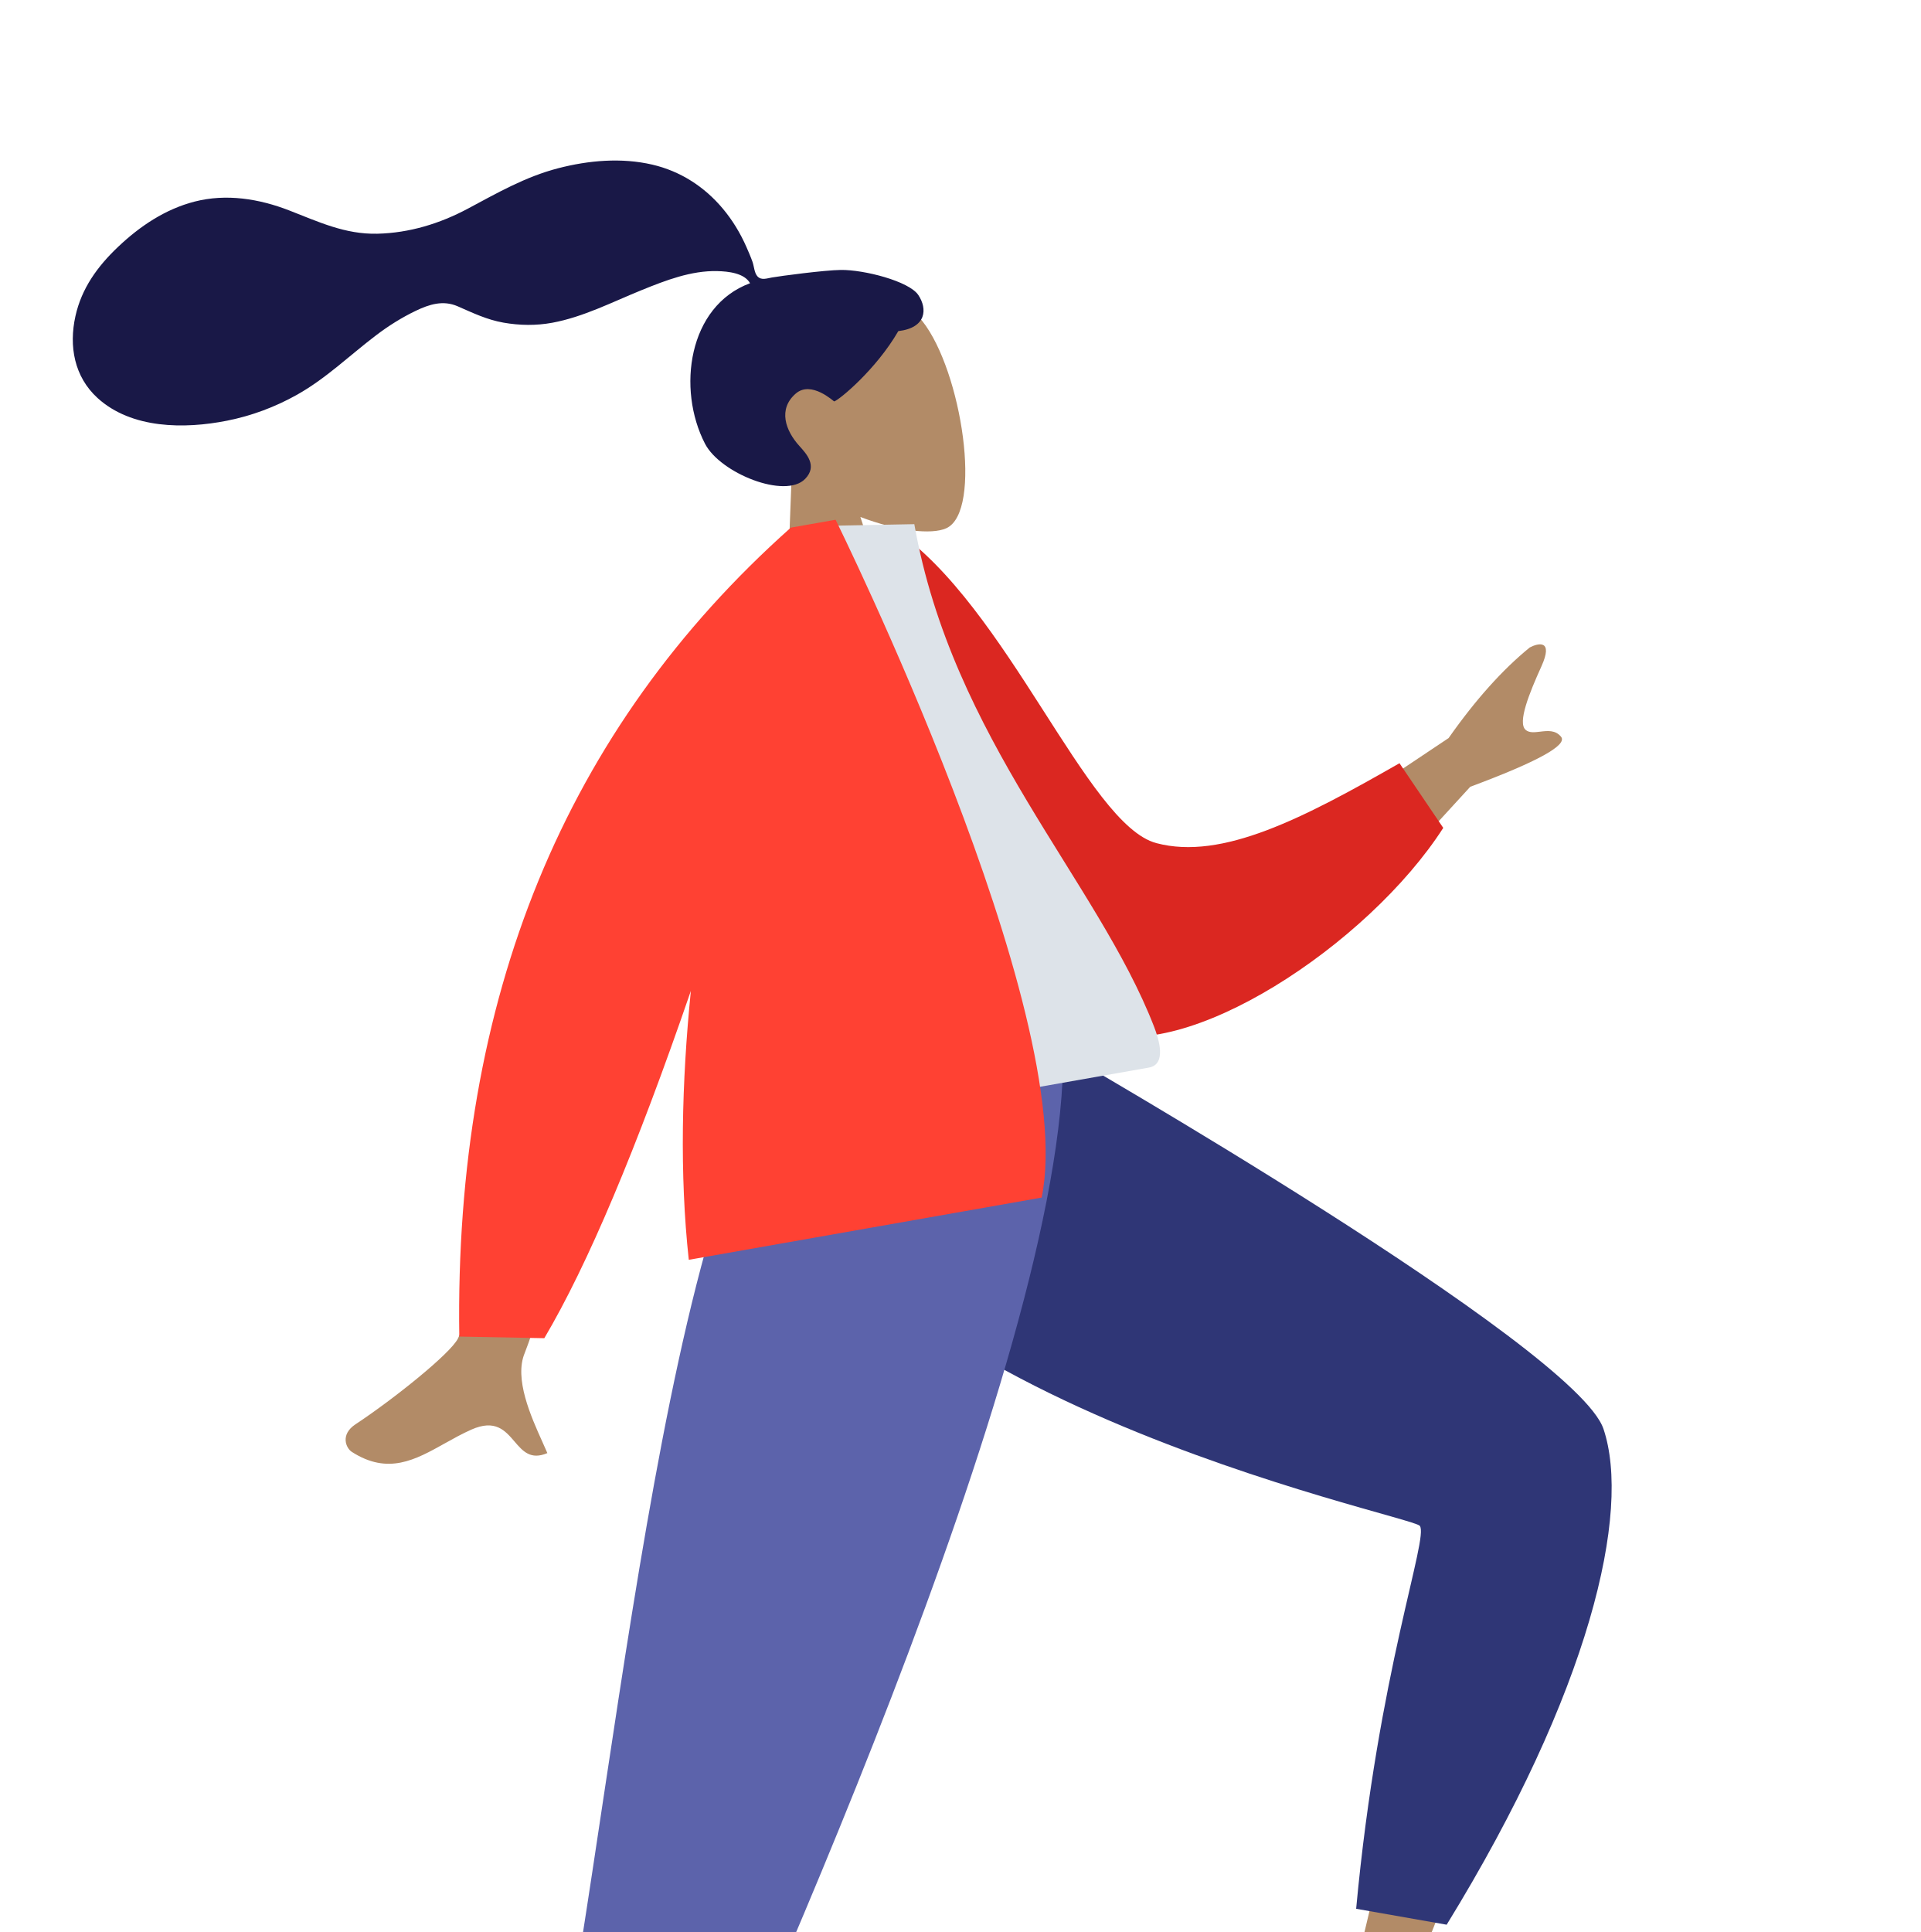
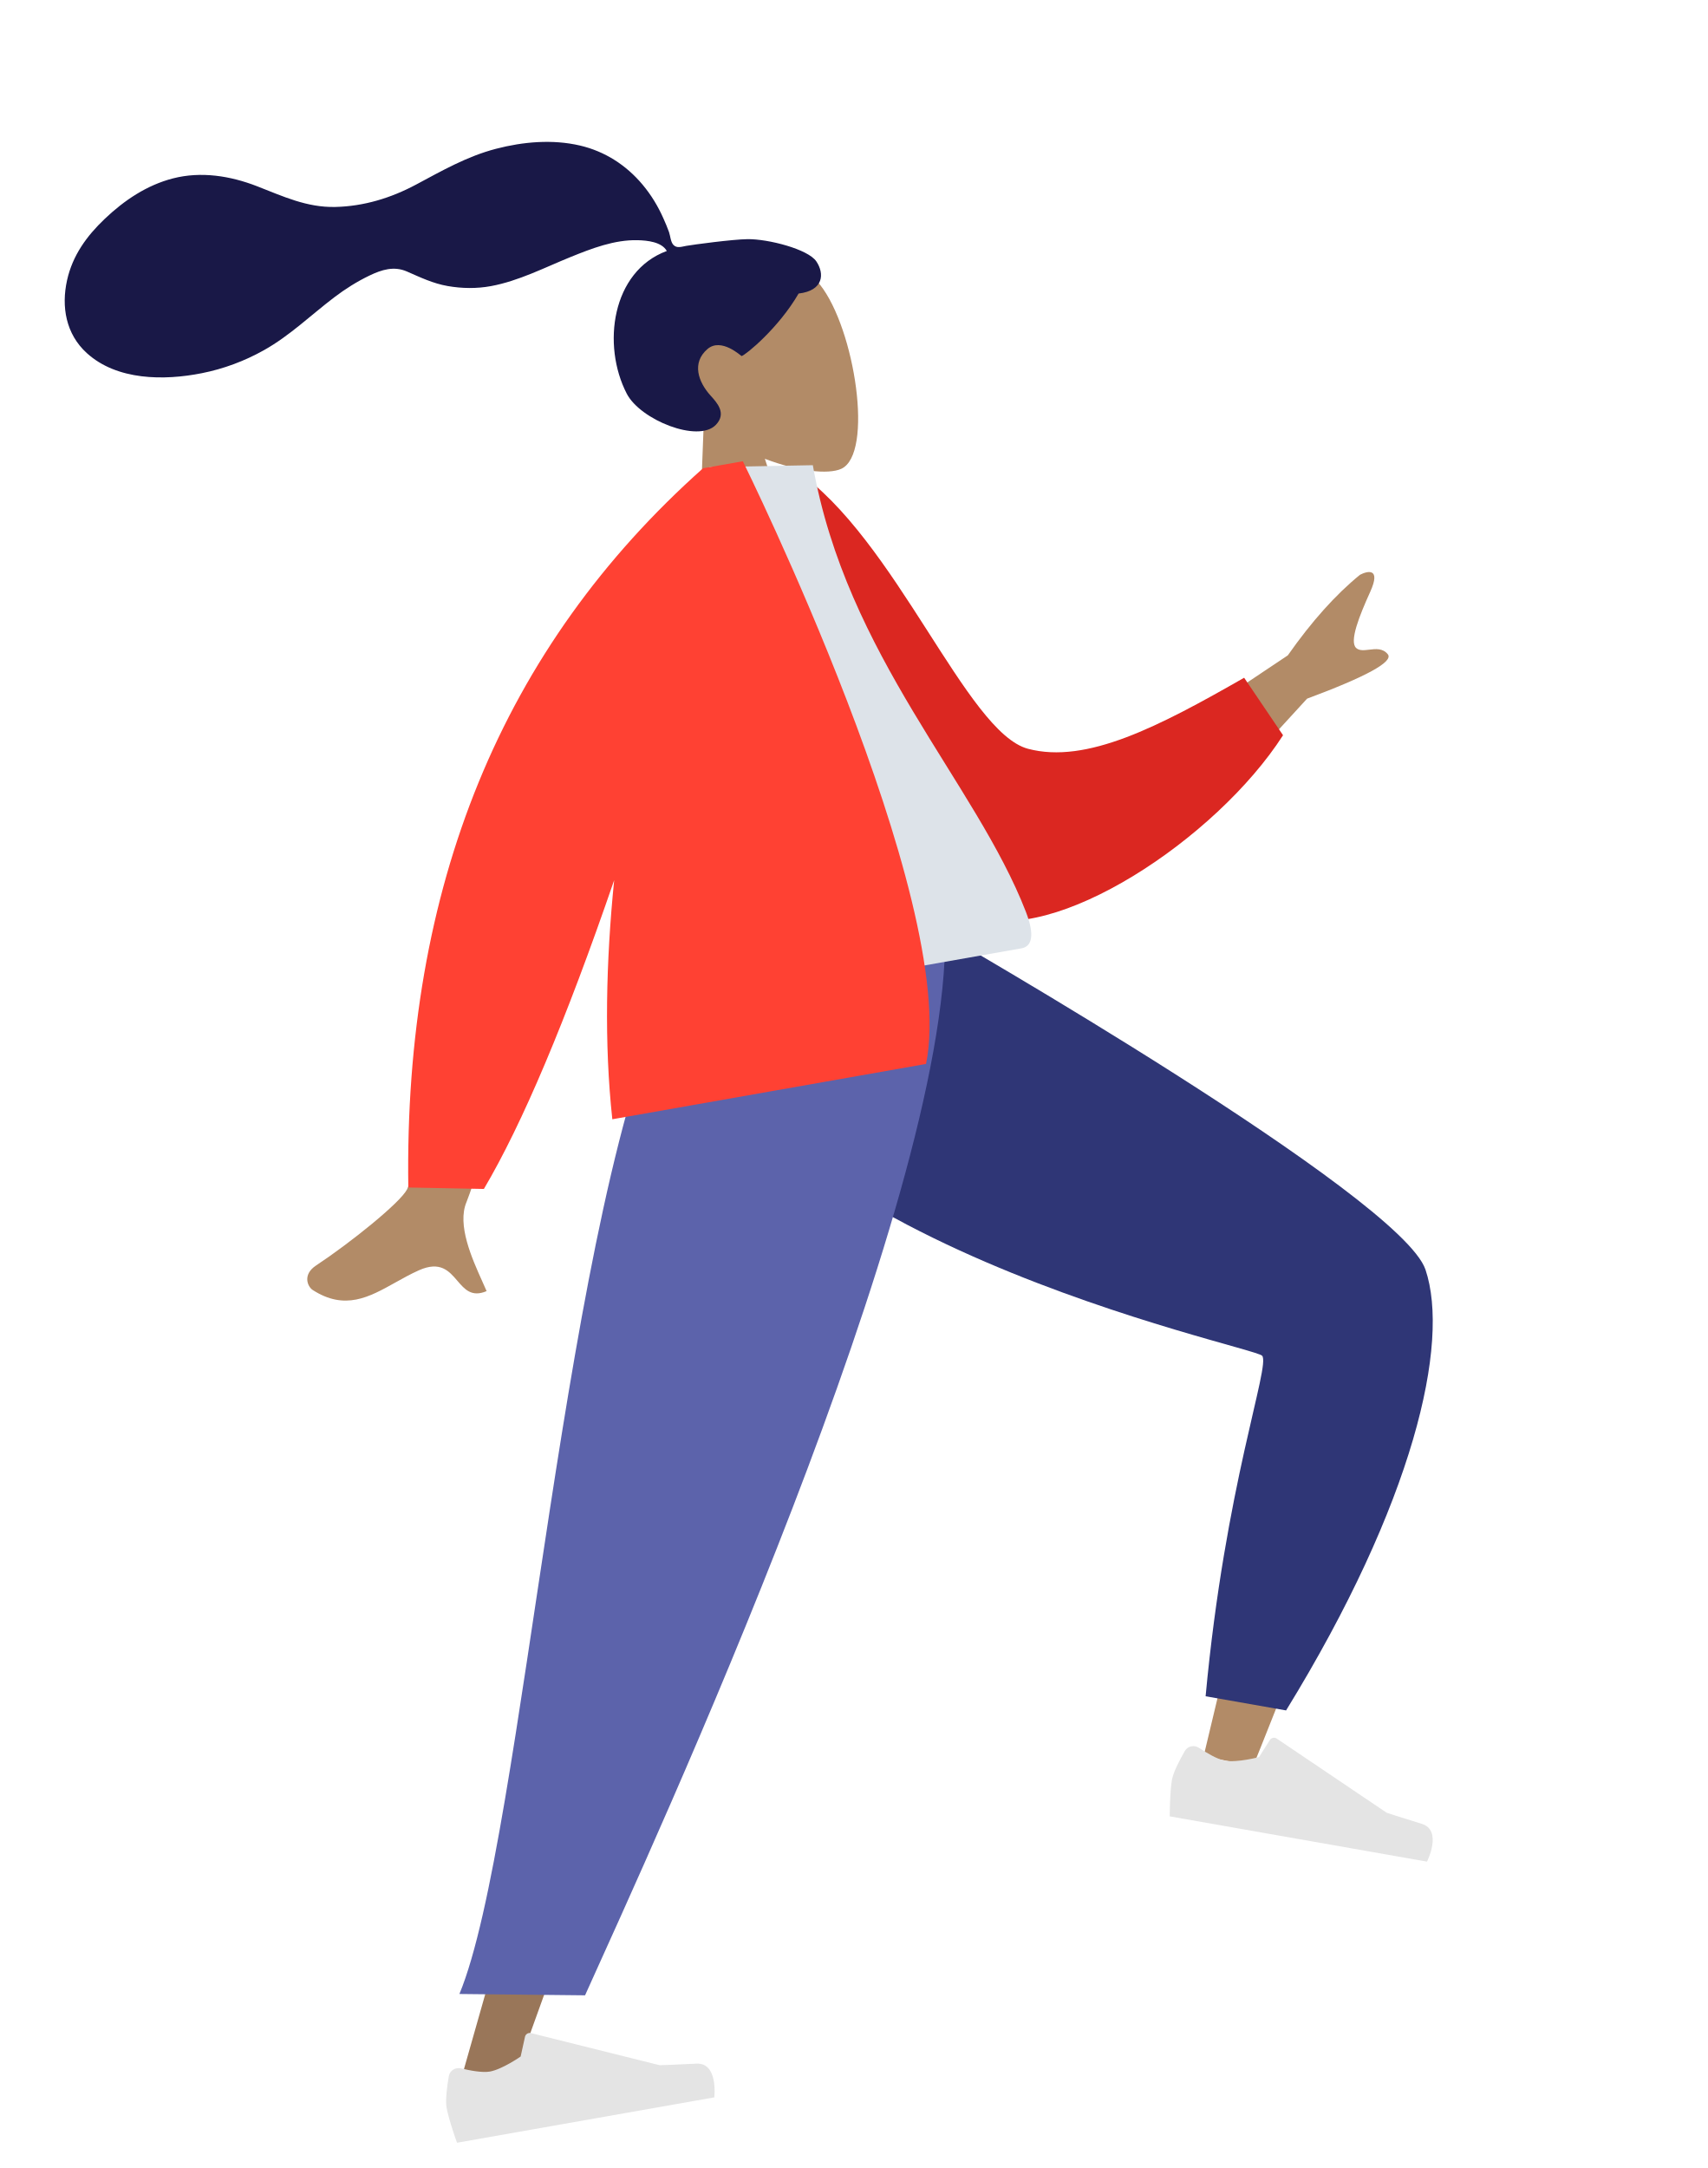
- <svg xmlns="http://www.w3.org/2000/svg" width="349" height="351" viewBox="0 0 349 351" fill="none">
-   <path fill-rule="evenodd" clip-rule="evenodd" d="M156.326 93.922C163.014 96.478 169.266 97.18 171.93 95.974C178.61 92.949 174.77 67.41 167.589 58.341C160.409 49.272 131.811 49.81 133.91 69.917C134.639 76.895 138.637 82.533 143.826 86.793L142.409 123.891L164.828 119.938L156.326 93.922Z" fill="#B28B67" />
-   <path fill-rule="evenodd" clip-rule="evenodd" d="M152.774 49.042C149.735 49.082 141.721 50.154 140.253 50.413C139.316 50.578 138.337 50.97 137.631 50.212C137.053 49.592 137.011 48.378 136.732 47.59C136.408 46.673 136.019 45.781 135.629 44.891C134.518 42.359 133.1 40.014 131.32 37.892C127.981 33.91 123.621 31.099 118.535 29.912C112.917 28.602 106.916 29.134 101.376 30.577C95.448 32.121 90.353 35.053 85.002 37.91C79.904 40.633 74.36 42.328 68.549 42.462C62.694 42.597 57.845 40.287 52.523 38.221C47.074 36.107 41.103 35.148 35.363 36.623C30.004 37.999 25.39 41.111 21.422 44.88C17.71 48.406 14.833 52.368 13.707 57.43C12.495 62.874 13.479 68.443 17.733 72.316C23.9 77.929 33.517 77.967 41.242 76.432C45.71 75.545 49.971 73.955 53.945 71.729C59.244 68.76 63.535 64.555 68.339 60.909C70.594 59.199 72.972 57.701 75.526 56.474C78.004 55.283 80.512 54.495 83.148 55.643C85.937 56.858 88.461 58.089 91.5 58.621C94.415 59.132 97.416 59.176 100.331 58.639C106.003 57.594 111.293 54.849 116.602 52.698C120.931 50.945 125.576 49.139 130.325 49.253C132.307 49.301 135.242 49.603 136.282 51.457C125.017 55.603 122.968 70.703 128.098 80.617C130.867 85.968 142.675 90.713 146.287 87.006C148.576 84.657 146.548 82.462 145.23 81.009C142.706 78.226 141.322 74.324 144.587 71.501C147.403 69.066 151.5 72.946 151.562 72.93C152.415 72.71 159.15 67.192 163.219 60.155C168.353 59.558 168.537 56.094 166.844 53.586C165.151 51.078 156.974 48.988 152.774 49.042Z" fill="#191847" />
-   <path fill-rule="evenodd" clip-rule="evenodd" d="M138.759 200.529C144.481 223.151 264.672 271.527 265.637 273.309C266.281 274.497 245.999 359.043 245.999 359.043L256.113 361.048C256.113 361.048 293.797 268.651 289.545 260.263C283.459 248.254 190.803 191.604 190.803 191.604L138.759 200.529Z" fill="#B28B67" />
-   <path fill-rule="evenodd" clip-rule="evenodd" d="M246.405 346.781L262.852 349.675C288.966 307.198 296.396 274.64 291.344 259.609C286.292 244.579 192.916 191.038 192.916 191.038L137.66 200.781C148.904 253.522 256.218 275.178 257.96 277.203C259.701 279.228 250.394 303.709 246.405 346.781Z" fill="#2F3676" />
-   <path fill-rule="evenodd" clip-rule="evenodd" d="M151.21 198.334L123.367 322.525L93.198 428.688L104.384 426.715L189.13 191.648L151.21 198.334Z" fill="#997659" />
-   <path fill-rule="evenodd" clip-rule="evenodd" d="M93.897 407.616L119.575 407.889C133.817 376.276 193.844 246.365 193.163 190.937L137.827 200.694C115.244 244.832 107.158 375.694 93.897 407.616Z" fill="#5C63AB" />
-   <path fill-rule="evenodd" clip-rule="evenodd" d="M263.203 134.09L232.086 154.871L245.293 166.788L267.137 142.939C279.346 138.393 284.847 135.368 283.639 133.862C282.62 132.593 281.171 132.767 279.837 132.927C278.798 133.051 277.828 133.168 277.184 132.587C275.715 131.261 277.835 125.99 280.061 121.075C282.287 116.159 279.504 116.813 277.951 117.628C272.988 121.665 268.072 127.152 263.203 134.09ZM116.174 183.43L96.429 183.004C89.512 219.429 85.098 239.499 83.187 243.216C81.786 245.941 71.623 254.115 64.588 258.765C61.764 260.631 62.877 263.102 63.92 263.772C70.497 267.995 75.433 265.238 80.807 262.236C82.362 261.368 83.954 260.478 85.634 259.732C89.98 257.8 91.776 259.897 93.474 261.878C94.977 263.632 96.402 265.296 99.452 263.994C99.197 263.395 98.896 262.726 98.571 262.004C96.469 257.338 93.371 250.457 95.346 245.793C96.359 243.399 103.302 222.612 116.174 183.43Z" fill="#B28B67" />
-   <path fill-rule="evenodd" clip-rule="evenodd" d="M154.754 99.032L162.56 96.23C183.097 110.168 197.467 149.822 210.107 153.177C222.057 156.35 236.844 148.633 254.28 138.66L262.23 150.409C248.547 171.713 215.243 193.547 199.079 187.285C173.236 177.274 158.947 127.762 154.754 99.032Z" fill="#DB2721" />
-   <path fill-rule="evenodd" clip-rule="evenodd" d="M137.523 206.514C137.523 206.514 185.939 197.976 208.751 193.954C212.006 193.38 210.563 188.783 209.674 186.491C199.411 160.043 173.005 134.239 166.127 95.228L145.012 95.625C132.844 125.988 132.908 160.717 137.523 206.514Z" fill="#DDE3E9" />
-   <path fill-rule="evenodd" clip-rule="evenodd" d="M143.921 95.817L143.687 95.859C102.617 132.419 82.539 181.407 83.452 242.824L98.898 243.119C106.754 229.838 115.63 208.805 125.526 180.019C123.857 196.603 123.461 213.379 125.148 228.879L189.265 217.574C196.139 183.977 151.822 94.424 151.822 94.424L147.395 95.205L143.921 95.817Z" fill="#FF4133" />
+ <svg xmlns="http://www.w3.org/2000/svg" width="349" height="443" viewBox="0 0 349 443" fill="none">
+   <path fill-rule="evenodd" clip-rule="evenodd" d="M156.326 93.749C163.014 96.304 169.266 97.006 171.93 95.8C178.61 92.775 174.77 67.236 167.589 58.167C160.409 49.099 131.811 49.636 133.91 69.743C134.639 76.722 138.637 82.359 143.826 86.62L142.409 123.717L164.828 119.764L156.326 93.749Z" fill="#B28B67" />
+   <path fill-rule="evenodd" clip-rule="evenodd" d="M152.774 48.868C149.735 48.908 141.721 49.98 140.253 50.239C139.316 50.404 138.337 50.796 137.631 50.039C137.053 49.419 137.011 48.205 136.732 47.416C136.408 46.499 136.019 45.607 135.629 44.717C134.518 42.186 133.1 39.841 131.32 37.718C127.981 33.736 123.621 30.925 118.535 29.738C112.917 28.428 106.916 28.96 101.376 30.403C95.448 31.948 90.353 34.88 85.002 37.736C79.904 40.459 74.36 42.154 68.549 42.288C62.694 42.424 57.845 40.114 52.523 38.048C47.074 35.933 41.103 34.974 35.363 36.449C30.004 37.825 25.39 40.937 21.422 44.706C17.71 48.232 14.833 52.195 13.707 57.256C12.495 62.701 13.479 68.269 17.733 72.142C23.9 77.756 33.517 77.793 41.242 76.258C45.71 75.371 49.971 73.781 53.945 71.555C59.244 68.586 63.535 64.381 68.339 60.736C70.594 59.025 72.972 57.527 75.526 56.3C78.004 55.109 80.512 54.321 83.148 55.469C85.937 56.684 88.461 57.915 91.5 58.448C94.415 58.958 97.416 59.002 100.331 58.465C106.003 57.42 111.293 54.675 116.602 52.524C120.931 50.771 125.576 48.965 130.325 49.08C132.307 49.127 135.242 49.43 136.282 51.284C125.017 55.43 122.968 70.529 128.098 80.443C130.867 85.795 142.675 90.539 146.287 86.832C148.576 84.484 146.548 82.288 145.23 80.835C142.706 78.052 141.322 74.15 144.587 71.327C147.403 68.892 151.5 72.772 151.562 72.757C152.415 72.536 159.15 67.018 163.219 59.981C168.353 59.385 168.537 55.92 166.844 53.412C165.151 50.904 156.974 48.814 152.774 48.868Z" fill="#191847" />
+   <path fill-rule="evenodd" clip-rule="evenodd" d="M138.759 200.356C144.481 222.977 264.672 271.354 265.637 273.135C266.281 274.323 245.999 358.869 245.999 358.869L256.113 360.875C256.113 360.875 293.797 268.477 289.545 260.089C283.459 248.081 190.803 191.43 190.803 191.43L138.759 200.356Z" fill="#B28B67" />
+   <path fill-rule="evenodd" clip-rule="evenodd" d="M246.405 346.607L262.852 349.501C288.966 307.025 296.396 274.466 291.344 259.435C286.292 244.405 192.916 190.864 192.916 190.864L137.66 200.607C148.904 253.348 256.218 275.005 257.96 277.029C259.701 279.054 250.394 303.535 246.405 346.607Z" fill="#2F3676" />
+   <path fill-rule="evenodd" clip-rule="evenodd" d="M245.062 357.156C244.087 356.509 242.75 356.757 242.167 357.772C241.163 359.522 239.804 362.096 239.53 363.646C239.085 366.165 239.071 371.146 239.071 371.146C241.996 371.661 291.65 380.398 291.65 380.398C291.65 380.398 294.895 373.989 290.575 372.673C286.255 371.356 283.411 370.407 283.411 370.407L260.941 355.254C260.474 354.939 259.839 355.071 259.537 355.547L257.323 359.031C257.323 359.031 252.899 360.217 250.343 359.767C248.82 359.499 246.603 358.179 245.062 357.156Z" fill="#E4E4E4" />
+   <path fill-rule="evenodd" clip-rule="evenodd" d="M151.21 198.16L123.367 322.352L93.198 428.514L104.384 426.542L189.13 191.474L151.21 198.16Z" fill="#997659" />
+   <path fill-rule="evenodd" clip-rule="evenodd" d="M94.245 422.648C93.108 422.373 91.936 423.063 91.736 424.216C91.391 426.203 90.995 429.085 91.269 430.636C91.713 433.155 93.405 437.839 93.405 437.839C96.331 437.323 145.988 428.567 145.988 428.567C145.988 428.567 146.844 421.438 142.333 421.677C137.822 421.916 134.824 421.996 134.824 421.996L108.518 415.435C107.971 415.299 107.42 415.64 107.299 416.19L106.411 420.22C106.411 420.22 102.659 422.846 100.103 423.297C98.579 423.565 96.044 423.082 94.245 422.648Z" fill="#E4E4E4" />
+   <path fill-rule="evenodd" clip-rule="evenodd" d="M93.897 407.442L119.575 407.715C133.817 376.102 193.844 246.192 193.163 190.763L137.827 200.52C115.244 244.658 107.158 375.521 93.897 407.442Z" fill="#5C63AB" />
+   <path fill-rule="evenodd" clip-rule="evenodd" d="M263.203 133.916L232.086 154.697L245.293 166.615L267.137 142.765C279.346 138.22 284.847 135.194 283.639 133.688C282.62 132.419 281.171 132.593 279.837 132.753C278.798 132.877 277.828 132.994 277.184 132.413C275.715 131.087 277.835 125.816 280.061 120.901C282.287 115.985 279.504 116.64 277.951 117.454C272.988 121.491 268.072 126.978 263.203 133.916ZM116.174 183.256L96.429 182.83C89.512 219.255 85.098 239.326 83.187 243.042C81.786 245.767 71.623 253.942 64.588 258.591C61.764 260.457 62.877 262.928 63.92 263.598C70.497 267.821 75.433 265.064 80.807 262.063C82.362 261.194 83.954 260.304 85.634 259.558C89.98 257.626 91.776 259.723 93.474 261.704C94.977 263.459 96.402 265.123 99.452 263.821C99.197 263.221 98.896 262.552 98.571 261.831C96.469 257.164 93.371 250.283 95.346 245.619C96.359 243.226 103.302 222.438 116.174 183.256Z" fill="#B28B67" />
+   <path fill-rule="evenodd" clip-rule="evenodd" d="M154.754 98.858L162.56 96.056C183.097 109.995 197.467 149.648 210.107 153.004C222.057 156.176 236.844 148.46 254.28 138.487L262.23 150.235C248.547 171.54 215.243 193.373 199.079 187.111C173.236 177.1 158.947 127.588 154.754 98.858Z" fill="#DB2721" />
+   <path fill-rule="evenodd" clip-rule="evenodd" d="M137.523 206.34C137.523 206.34 185.939 197.803 208.751 193.78C212.006 193.207 210.563 188.609 209.674 186.317C199.411 159.869 173.005 134.065 166.127 95.054L145.012 95.451C132.844 125.814 132.908 160.543 137.523 206.34Z" fill="#DDE3E9" />
+   <path fill-rule="evenodd" clip-rule="evenodd" d="M143.921 95.643L143.687 95.685C102.617 132.245 82.539 181.233 83.452 242.65L98.898 242.945C106.754 229.665 115.63 208.631 125.526 179.846C123.857 196.429 123.461 213.205 125.148 228.706L189.265 217.4C196.139 183.803 151.822 94.25 151.822 94.25L147.395 95.031L143.921 95.643Z" fill="#FF4133" />
</svg>
